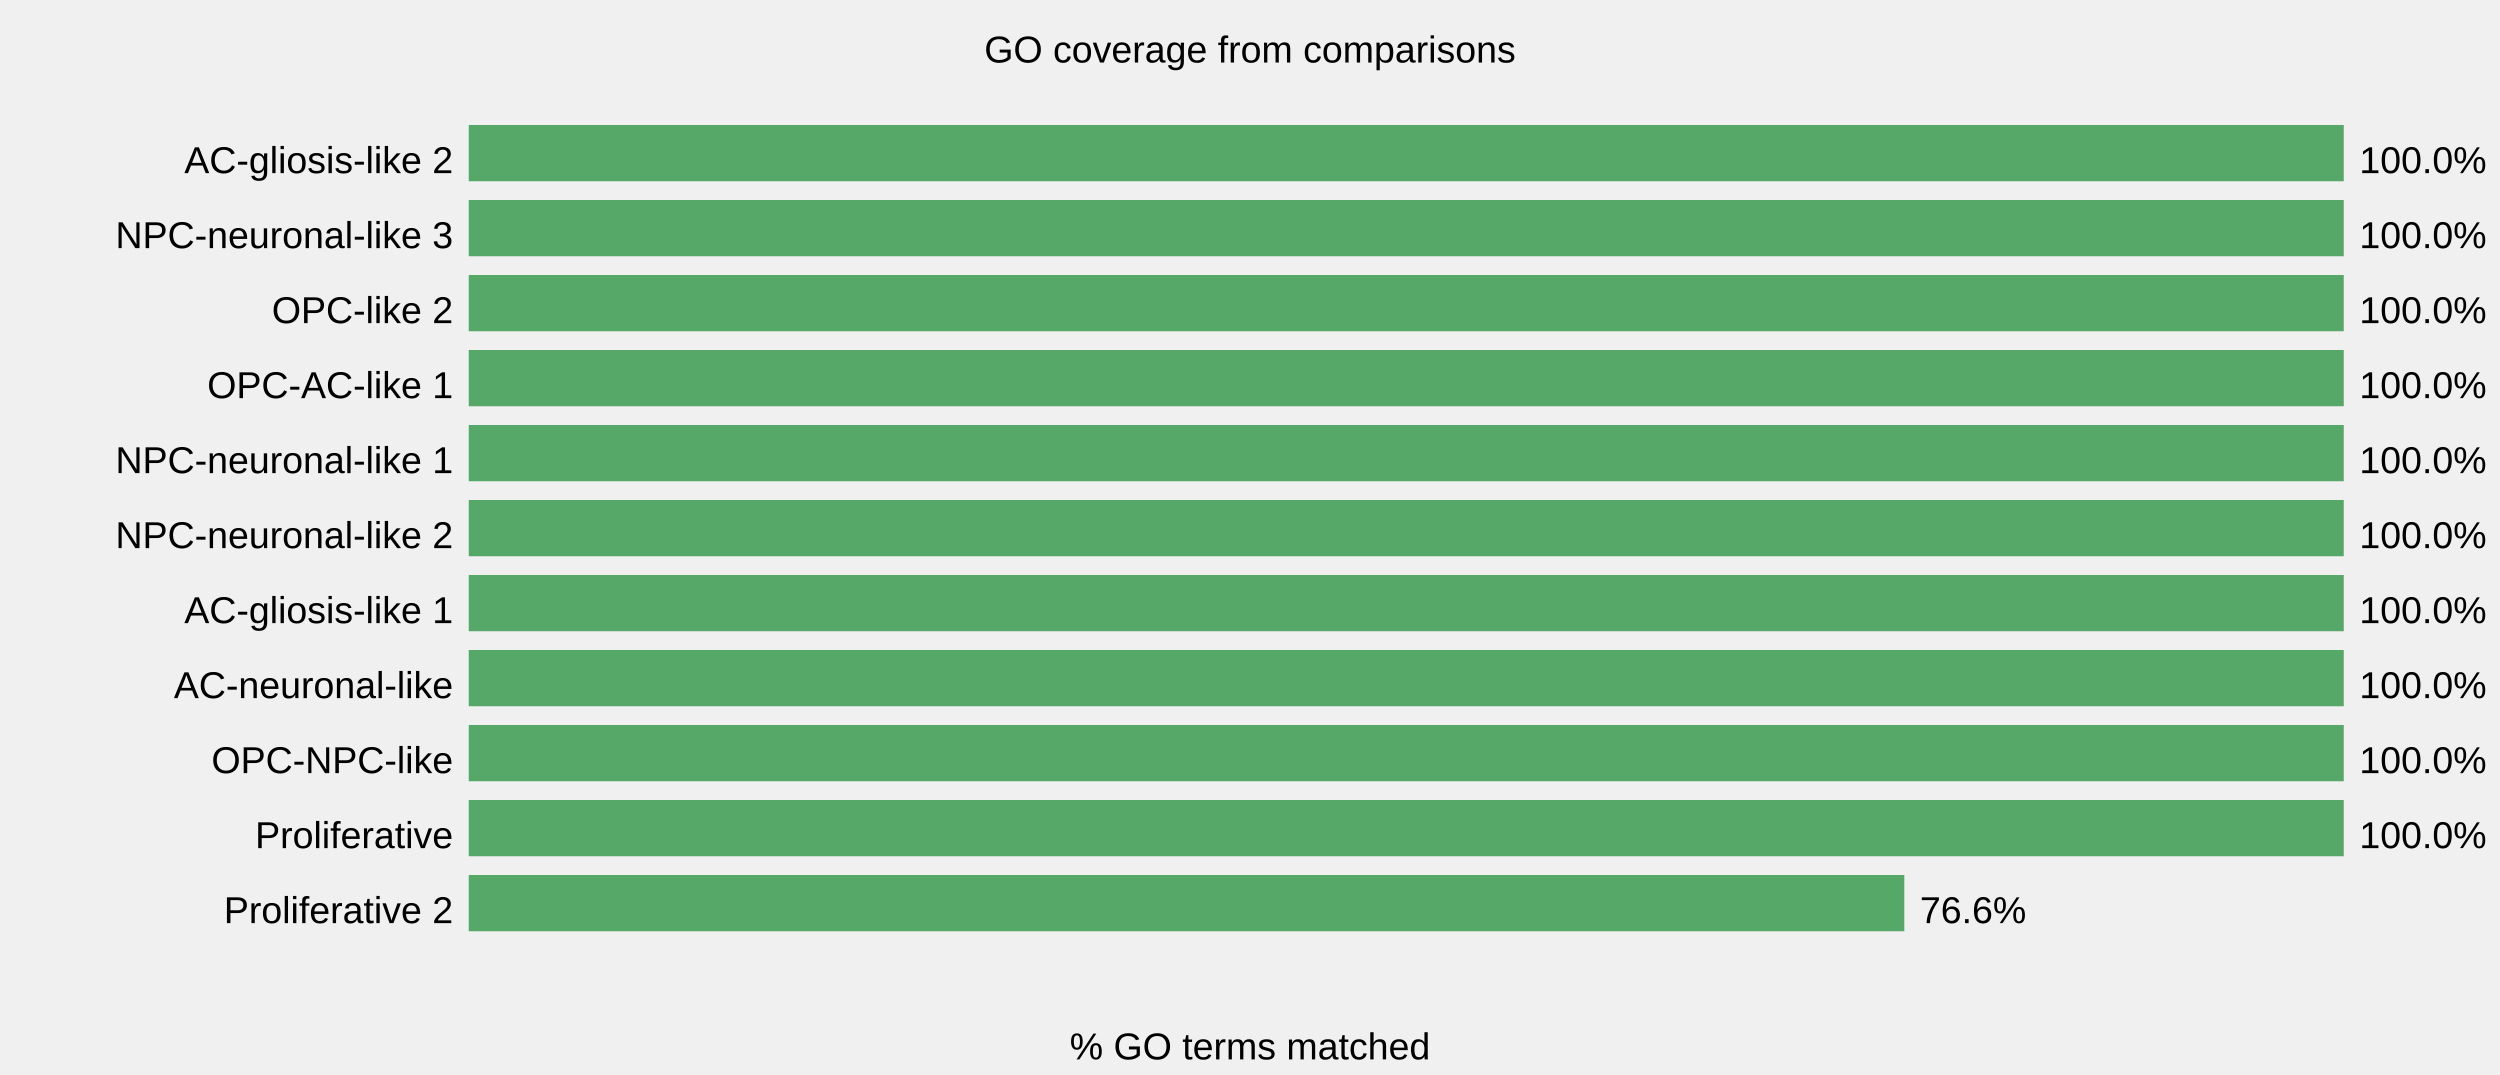
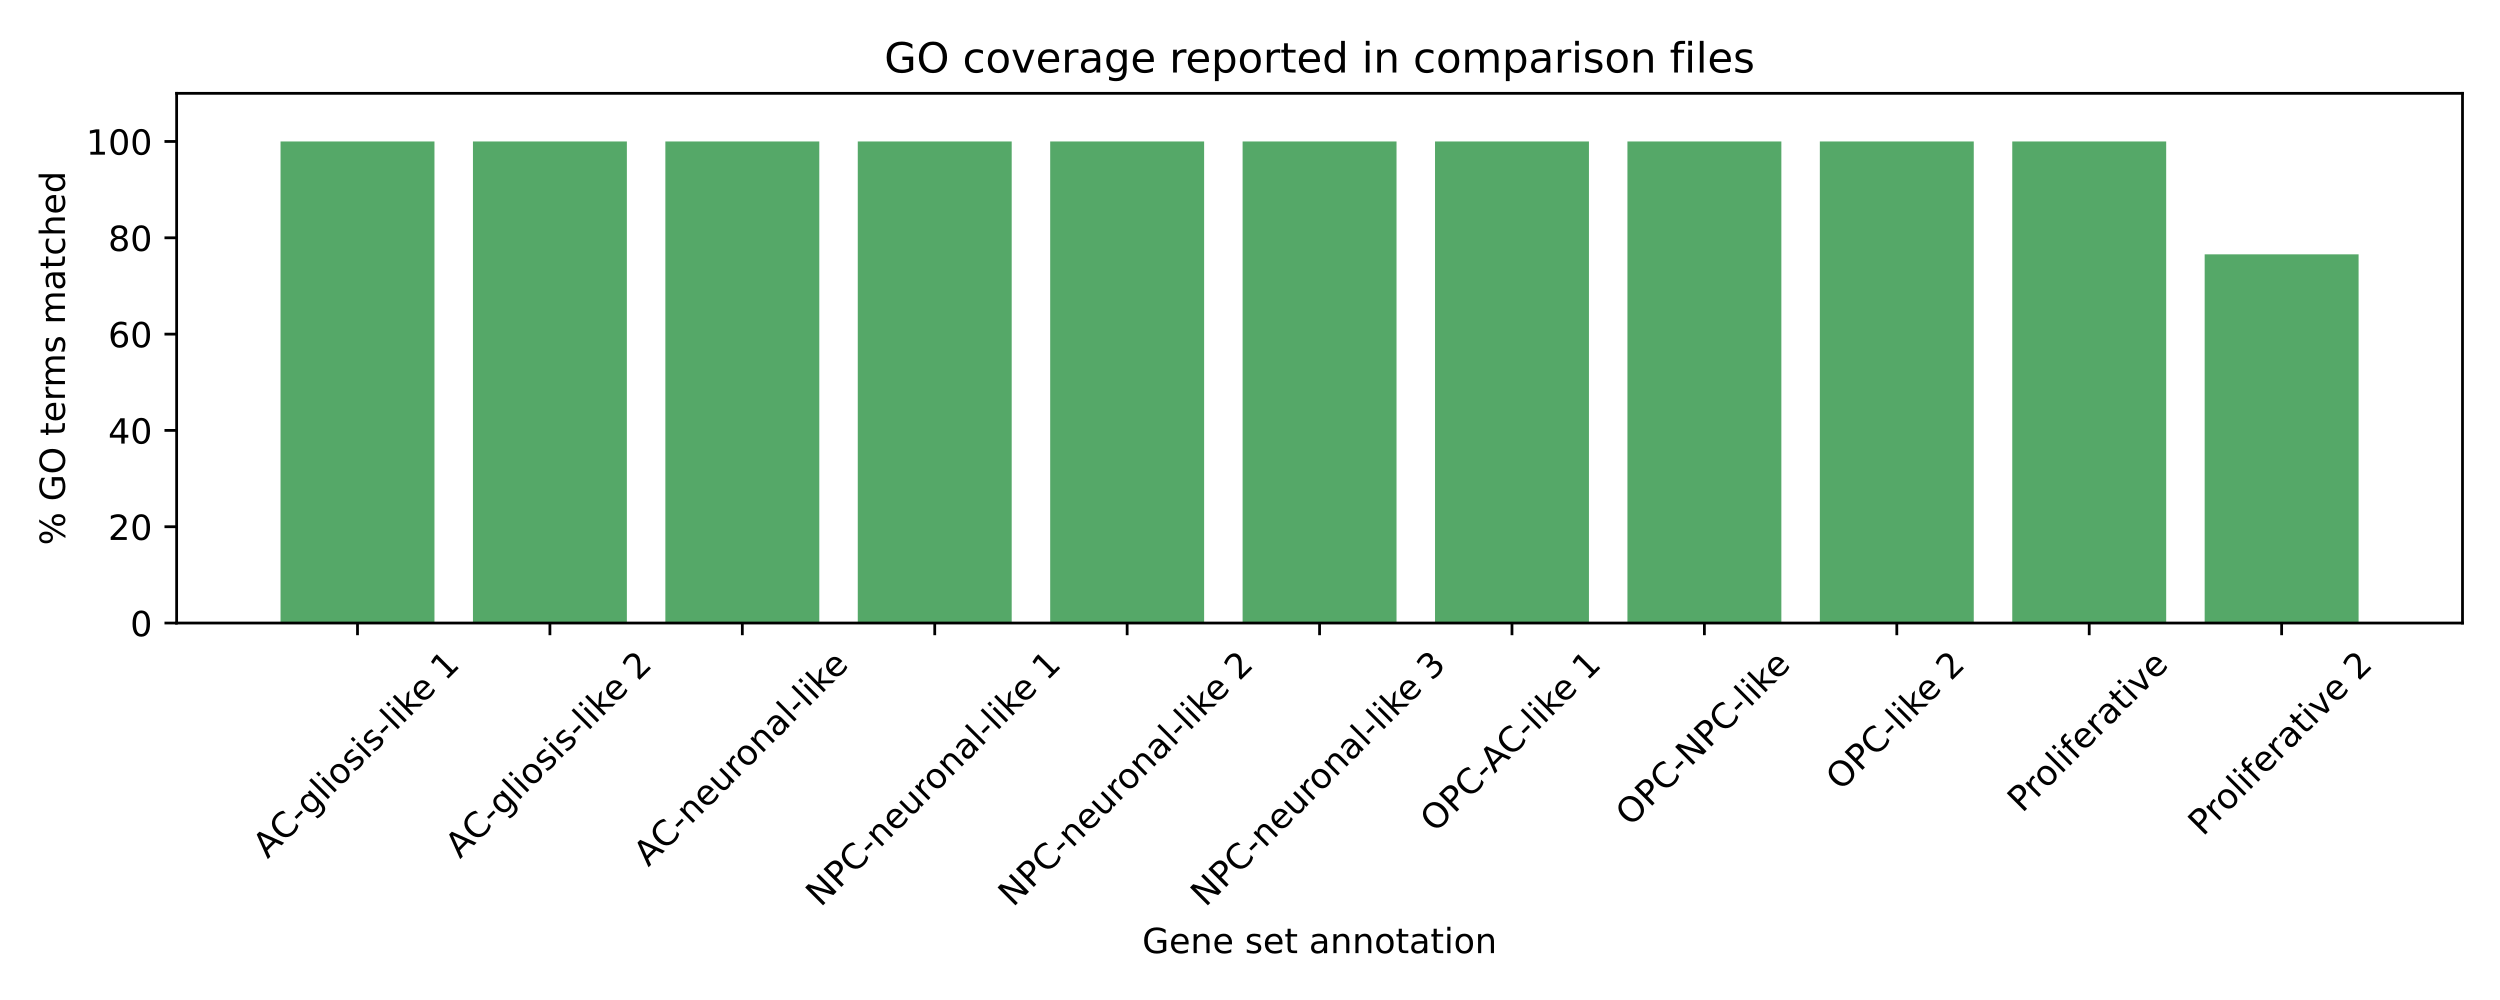
- <svg xmlns="http://www.w3.org/2000/svg" width="800" height="344">
-   <style>text { font-family: Arial, sans-serif; font-size: 12px; }</style>
-   <text x="400.0" y="20" text-anchor="middle" font-size="16">GO coverage from comparisons</text>
-   <rect x="150" y="40" width="600.0" height="18" fill="#55A868" />
-   <text x="145" y="52.0" text-anchor="end" dominant-baseline="middle">AC-gliosis-like 2</text>
-   <text x="755.0" y="52.0" dominant-baseline="middle">100.0%</text>
-   <rect x="150" y="64" width="600.0" height="18" fill="#55A868" />
-   <text x="145" y="76.0" text-anchor="end" dominant-baseline="middle">NPC-neuronal-like 3</text>
-   <text x="755.0" y="76.0" dominant-baseline="middle">100.0%</text>
-   <rect x="150" y="88" width="600.0" height="18" fill="#55A868" />
-   <text x="145" y="100.0" text-anchor="end" dominant-baseline="middle">OPC-like 2</text>
-   <text x="755.0" y="100.0" dominant-baseline="middle">100.0%</text>
-   <rect x="150" y="112" width="600.0" height="18" fill="#55A868" />
-   <text x="145" y="124.0" text-anchor="end" dominant-baseline="middle">OPC-AC-like 1</text>
-   <text x="755.0" y="124.0" dominant-baseline="middle">100.0%</text>
-   <rect x="150" y="136" width="600.0" height="18" fill="#55A868" />
-   <text x="145" y="148.0" text-anchor="end" dominant-baseline="middle">NPC-neuronal-like 1</text>
-   <text x="755.0" y="148.0" dominant-baseline="middle">100.0%</text>
-   <rect x="150" y="160" width="600.0" height="18" fill="#55A868" />
-   <text x="145" y="172.0" text-anchor="end" dominant-baseline="middle">NPC-neuronal-like 2</text>
-   <text x="755.0" y="172.0" dominant-baseline="middle">100.0%</text>
-   <rect x="150" y="184" width="600.0" height="18" fill="#55A868" />
-   <text x="145" y="196.0" text-anchor="end" dominant-baseline="middle">AC-gliosis-like 1</text>
-   <text x="755.0" y="196.0" dominant-baseline="middle">100.0%</text>
-   <rect x="150" y="208" width="600.0" height="18" fill="#55A868" />
-   <text x="145" y="220.0" text-anchor="end" dominant-baseline="middle">AC-neuronal-like</text>
-   <text x="755.0" y="220.0" dominant-baseline="middle">100.0%</text>
-   <rect x="150" y="232" width="600.0" height="18" fill="#55A868" />
-   <text x="145" y="244.0" text-anchor="end" dominant-baseline="middle">OPC-NPC-like</text>
-   <text x="755.0" y="244.0" dominant-baseline="middle">100.0%</text>
-   <rect x="150" y="256" width="600.0" height="18" fill="#55A868" />
-   <text x="145" y="268.0" text-anchor="end" dominant-baseline="middle">Proliferative</text>
-   <text x="755.0" y="268.0" dominant-baseline="middle">100.0%</text>
-   <rect x="150" y="280" width="459.375" height="18" fill="#55A868" />
-   <text x="145" y="292.0" text-anchor="end" dominant-baseline="middle">Proliferative 2</text>
-   <text x="614.375" y="292.0" dominant-baseline="middle">76.6%</text>
-   <text x="400.0" y="339" text-anchor="middle">% GO terms matched</text>
+ <svg xmlns="http://www.w3.org/2000/svg" xmlns:xlink="http://www.w3.org/1999/xlink" width="720pt" height="288pt" viewBox="0 0 720 288" version="1.1">
+   <defs>
+     <style type="text/css">*{stroke-linejoin: round; stroke-linecap: butt}</style>
+   </defs>
+   <g id="figure_1">
+     <g id="patch_1">
+       <path d="M 0 288  L 720 288  L 720 0  L 0 0  z " style="fill: #ffffff" />
+     </g>
+     <g id="axes_1">
+       <g id="patch_2">
+         <path d="M 50.87 179.434  L 709.2 179.434  L 709.2 26.88  L 50.87 26.88  z " style="fill: #ffffff" />
+       </g>
+       <g id="patch_3">
+         <path d="M 80.794 179.434  L 125.126 179.434  L 125.126 40.749  L 80.794 40.749  z " clip-path="url(#pc7cb41c70a)" style="fill: #55a868" />
+       </g>
+       <g id="patch_4">
+         <path d="M 136.209 179.434  L 180.541 179.434  L 180.541 40.749  L 136.209 40.749  z " clip-path="url(#pc7cb41c70a)" style="fill: #55a868" />
+       </g>
+       <g id="patch_5">
+         <path d="M 191.624 179.434  L 235.956 179.434  L 235.956 40.749  L 191.624 40.749  z " clip-path="url(#pc7cb41c70a)" style="fill: #55a868" />
+       </g>
+       <g id="patch_6">
+         <path d="M 247.039 179.434  L 291.371 179.434  L 291.371 40.749  L 247.039 40.749  z " clip-path="url(#pc7cb41c70a)" style="fill: #55a868" />
+       </g>
+       <g id="patch_7">
+         <path d="M 302.454 179.434  L 346.786 179.434  L 346.786 40.749  L 302.454 40.749  z " clip-path="url(#pc7cb41c70a)" style="fill: #55a868" />
+       </g>
+       <g id="patch_8">
+         <path d="M 357.869 179.434  L 402.201 179.434  L 402.201 40.749  L 357.869 40.749  z " clip-path="url(#pc7cb41c70a)" style="fill: #55a868" />
+       </g>
+       <g id="patch_9">
+         <path d="M 413.284 179.434  L 457.616 179.434  L 457.616 40.749  L 413.284 40.749  z " clip-path="url(#pc7cb41c70a)" style="fill: #55a868" />
+       </g>
+       <g id="patch_10">
+         <path d="M 468.699 179.434  L 513.031 179.434  L 513.031 40.749  L 468.699 40.749  z " clip-path="url(#pc7cb41c70a)" style="fill: #55a868" />
+       </g>
+       <g id="patch_11">
+         <path d="M 524.114 179.434  L 568.446 179.434  L 568.446 40.749  L 524.114 40.749  z " clip-path="url(#pc7cb41c70a)" style="fill: #55a868" />
+       </g>
+       <g id="patch_12">
+         <path d="M 579.529 179.434  L 623.861 179.434  L 623.861 40.749  L 579.529 40.749  z " clip-path="url(#pc7cb41c70a)" style="fill: #55a868" />
+       </g>
+       <g id="patch_13">
+         <path d="M 634.944 179.434  L 679.276 179.434  L 679.276 73.253  L 634.944 73.253  z " clip-path="url(#pc7cb41c70a)" style="fill: #55a868" />
+       </g>
+       <g id="matplotlib.axis_1">
+         <g id="xtick_1">
+           <g id="line2d_1">
+             <defs>
+               <path id="m1895573a36" d="M 0 0  L 0 3.5  " style="stroke: #000000; stroke-width: 0.8" />
+             </defs>
+             <g>
+               <use xlink:href="#m1895573a36" x="102.96" y="179.434" style="stroke: #000000; stroke-width: 0.8" />
+             </g>
+           </g>
+           <g id="text_1">
+             <g transform="translate(77.06451 247.5007) rotate(-45) scale(0.1 -0.1)">
+               <defs>
+                 <path id="DejaVuSans-41" d="M 2188 4044  L 1331 1722  L 3047 1722  L 2188 4044  z M 1831 4666  L 2547 4666  L 4325 0  L 3669 0  L 3244 1197  L 1141 1197  L 716 0  L 50 0  L 1831 4666  z " transform="scale(0.015625)" />
+                 <path id="DejaVuSans-43" d="M 4122 4306  L 4122 3641  Q 3803 3938 3442 4084  Q 3081 4231 2675 4231  Q 1875 4231 1450 3742  Q 1025 3253 1025 2328  Q 1025 1406 1450 917  Q 1875 428 2675 428  Q 3081 428 3442 575  Q 3803 722 4122 1019  L 4122 359  Q 3791 134 3420 21  Q 3050 -91 2638 -91  Q 1578 -91 968 557  Q 359 1206 359 2328  Q 359 3453 968 4101  Q 1578 4750 2638 4750  Q 3056 4750 3426 4639  Q 3797 4528 4122 4306  z " transform="scale(0.015625)" />
+                 <path id="DejaVuSans-2d" d="M 313 2009  L 1997 2009  L 1997 1497  L 313 1497  L 313 2009  z " transform="scale(0.015625)" />
+                 <path id="DejaVuSans-67" d="M 2906 1791  Q 2906 2416 2648 2759  Q 2391 3103 1925 3103  Q 1463 3103 1205 2759  Q 947 2416 947 1791  Q 947 1169 1205 825  Q 1463 481 1925 481  Q 2391 481 2648 825  Q 2906 1169 2906 1791  z M 3481 434  Q 3481 -459 3084 -895  Q 2688 -1331 1869 -1331  Q 1566 -1331 1297 -1286  Q 1028 -1241 775 -1147  L 775 -588  Q 1028 -725 1275 -790  Q 1522 -856 1778 -856  Q 2344 -856 2625 -561  Q 2906 -266 2906 331  L 2906 616  Q 2728 306 2450 153  Q 2172 0 1784 0  Q 1141 0 747 490  Q 353 981 353 1791  Q 353 2603 747 3093  Q 1141 3584 1784 3584  Q 2172 3584 2450 3431  Q 2728 3278 2906 2969  L 2906 3500  L 3481 3500  L 3481 434  z " transform="scale(0.015625)" />
+                 <path id="DejaVuSans-6c" d="M 603 4863  L 1178 4863  L 1178 0  L 603 0  L 603 4863  z " transform="scale(0.015625)" />
+                 <path id="DejaVuSans-69" d="M 603 3500  L 1178 3500  L 1178 0  L 603 0  L 603 3500  z M 603 4863  L 1178 4863  L 1178 4134  L 603 4134  L 603 4863  z " transform="scale(0.015625)" />
+                 <path id="DejaVuSans-6f" d="M 1959 3097  Q 1497 3097 1228 2736  Q 959 2375 959 1747  Q 959 1119 1226 758  Q 1494 397 1959 397  Q 2419 397 2687 759  Q 2956 1122 2956 1747  Q 2956 2369 2687 2733  Q 2419 3097 1959 3097  z M 1959 3584  Q 2709 3584 3137 3096  Q 3566 2609 3566 1747  Q 3566 888 3137 398  Q 2709 -91 1959 -91  Q 1206 -91 779 398  Q 353 888 353 1747  Q 353 2609 779 3096  Q 1206 3584 1959 3584  z " transform="scale(0.015625)" />
+                 <path id="DejaVuSans-73" d="M 2834 3397  L 2834 2853  Q 2591 2978 2328 3040  Q 2066 3103 1784 3103  Q 1356 3103 1142 2972  Q 928 2841 928 2578  Q 928 2378 1081 2264  Q 1234 2150 1697 2047  L 1894 2003  Q 2506 1872 2764 1633  Q 3022 1394 3022 966  Q 3022 478 2636 193  Q 2250 -91 1575 -91  Q 1294 -91 989 -36  Q 684 19 347 128  L 347 722  Q 666 556 975 473  Q 1284 391 1588 391  Q 1994 391 2212 530  Q 2431 669 2431 922  Q 2431 1156 2273 1281  Q 2116 1406 1581 1522  L 1381 1569  Q 847 1681 609 1914  Q 372 2147 372 2553  Q 372 3047 722 3315  Q 1072 3584 1716 3584  Q 2034 3584 2315 3537  Q 2597 3491 2834 3397  z " transform="scale(0.015625)" />
+                 <path id="DejaVuSans-6b" d="M 581 4863  L 1159 4863  L 1159 1991  L 2875 3500  L 3609 3500  L 1753 1863  L 3688 0  L 2938 0  L 1159 1709  L 1159 0  L 581 0  L 581 4863  z " transform="scale(0.015625)" />
+                 <path id="DejaVuSans-65" d="M 3597 1894  L 3597 1613  L 953 1613  Q 991 1019 1311 708  Q 1631 397 2203 397  Q 2534 397 2845 478  Q 3156 559 3463 722  L 3463 178  Q 3153 47 2828 -22  Q 2503 -91 2169 -91  Q 1331 -91 842 396  Q 353 884 353 1716  Q 353 2575 817 3079  Q 1281 3584 2069 3584  Q 2775 3584 3186 3129  Q 3597 2675 3597 1894  z M 3022 2063  Q 3016 2534 2758 2815  Q 2500 3097 2075 3097  Q 1594 3097 1305 2825  Q 1016 2553 972 2059  L 3022 2063  z " transform="scale(0.015625)" />
+                 <path id="DejaVuSans-20" transform="scale(0.015625)" />
+                 <path id="DejaVuSans-31" d="M 794 531  L 1825 531  L 1825 4091  L 703 3866  L 703 4441  L 1819 4666  L 2450 4666  L 2450 531  L 3481 531  L 3481 0  L 794 0  L 794 531  z " transform="scale(0.015625)" />
+               </defs>
+               <use xlink:href="#DejaVuSans-41" />
+               <use xlink:href="#DejaVuSans-43" transform="translate(66.6582 0)" />
+               <use xlink:href="#DejaVuSans-2d" transform="translate(136.4824 0)" />
+               <use xlink:href="#DejaVuSans-67" transform="translate(172.5664 0)" />
+               <use xlink:href="#DejaVuSans-6c" transform="translate(236.043 0)" />
+               <use xlink:href="#DejaVuSans-69" transform="translate(263.8262 0)" />
+               <use xlink:href="#DejaVuSans-6f" transform="translate(291.6094 0)" />
+               <use xlink:href="#DejaVuSans-73" transform="translate(352.791 0)" />
+               <use xlink:href="#DejaVuSans-69" transform="translate(404.8906 0)" />
+               <use xlink:href="#DejaVuSans-73" transform="translate(432.6738 0)" />
+               <use xlink:href="#DejaVuSans-2d" transform="translate(484.7734 0)" />
+               <use xlink:href="#DejaVuSans-6c" transform="translate(520.8574 0)" />
+               <use xlink:href="#DejaVuSans-69" transform="translate(548.6406 0)" />
+               <use xlink:href="#DejaVuSans-6b" transform="translate(576.4238 0)" />
+               <use xlink:href="#DejaVuSans-65" transform="translate(630.709 0)" />
+               <use xlink:href="#DejaVuSans-20" transform="translate(692.2324 0)" />
+               <use xlink:href="#DejaVuSans-31" transform="translate(724.0195 0)" />
+             </g>
+           </g>
+         </g>
+         <g id="xtick_2">
+           <g id="line2d_2">
+             <g>
+               <use xlink:href="#m1895573a36" x="158.375" y="179.434" style="stroke: #000000; stroke-width: 0.8" />
+             </g>
+           </g>
+           <g id="text_2">
+             <g transform="translate(132.4795 247.5007) rotate(-45) scale(0.1 -0.1)">
+               <defs>
+                 <path id="DejaVuSans-32" d="M 1228 531  L 3431 531  L 3431 0  L 469 0  L 469 531  Q 828 903 1448 1529  Q 2069 2156 2228 2338  Q 2531 2678 2651 2914  Q 2772 3150 2772 3378  Q 2772 3750 2511 3984  Q 2250 4219 1831 4219  Q 1534 4219 1204 4116  Q 875 4013 500 3803  L 500 4441  Q 881 4594 1212 4672  Q 1544 4750 1819 4750  Q 2544 4750 2975 4387  Q 3406 4025 3406 3419  Q 3406 3131 3298 2873  Q 3191 2616 2906 2266  Q 2828 2175 2409 1742  Q 1991 1309 1228 531  z " transform="scale(0.015625)" />
+               </defs>
+               <use xlink:href="#DejaVuSans-41" />
+               <use xlink:href="#DejaVuSans-43" transform="translate(66.6582 0)" />
+               <use xlink:href="#DejaVuSans-2d" transform="translate(136.4824 0)" />
+               <use xlink:href="#DejaVuSans-67" transform="translate(172.5664 0)" />
+               <use xlink:href="#DejaVuSans-6c" transform="translate(236.043 0)" />
+               <use xlink:href="#DejaVuSans-69" transform="translate(263.8262 0)" />
+               <use xlink:href="#DejaVuSans-6f" transform="translate(291.6094 0)" />
+               <use xlink:href="#DejaVuSans-73" transform="translate(352.791 0)" />
+               <use xlink:href="#DejaVuSans-69" transform="translate(404.8906 0)" />
+               <use xlink:href="#DejaVuSans-73" transform="translate(432.6738 0)" />
+               <use xlink:href="#DejaVuSans-2d" transform="translate(484.7734 0)" />
+               <use xlink:href="#DejaVuSans-6c" transform="translate(520.8574 0)" />
+               <use xlink:href="#DejaVuSans-69" transform="translate(548.6406 0)" />
+               <use xlink:href="#DejaVuSans-6b" transform="translate(576.4238 0)" />
+               <use xlink:href="#DejaVuSans-65" transform="translate(630.709 0)" />
+               <use xlink:href="#DejaVuSans-20" transform="translate(692.2324 0)" />
+               <use xlink:href="#DejaVuSans-32" transform="translate(724.0195 0)" />
+             </g>
+           </g>
+         </g>
+         <g id="xtick_3">
+           <g id="line2d_3">
+             <g>
+               <use xlink:href="#m1895573a36" x="213.79" y="179.434" style="stroke: #000000; stroke-width: 0.8" />
+             </g>
+           </g>
+           <g id="text_3">
+             <g transform="translate(186.7222 249.8452) rotate(-45) scale(0.1 -0.1)">
+               <defs>
+                 <path id="DejaVuSans-6e" d="M 3513 2113  L 3513 0  L 2938 0  L 2938 2094  Q 2938 2591 2744 2837  Q 2550 3084 2163 3084  Q 1697 3084 1428 2787  Q 1159 2491 1159 1978  L 1159 0  L 581 0  L 581 3500  L 1159 3500  L 1159 2956  Q 1366 3272 1645 3428  Q 1925 3584 2291 3584  Q 2894 3584 3203 3211  Q 3513 2838 3513 2113  z " transform="scale(0.015625)" />
+                 <path id="DejaVuSans-75" d="M 544 1381  L 544 3500  L 1119 3500  L 1119 1403  Q 1119 906 1312 657  Q 1506 409 1894 409  Q 2359 409 2629 706  Q 2900 1003 2900 1516  L 2900 3500  L 3475 3500  L 3475 0  L 2900 0  L 2900 538  Q 2691 219 2414 64  Q 2138 -91 1772 -91  Q 1169 -91 856 284  Q 544 659 544 1381  z M 1991 3584  L 1991 3584  z " transform="scale(0.015625)" />
+                 <path id="DejaVuSans-72" d="M 2631 2963  Q 2534 3019 2420 3045  Q 2306 3072 2169 3072  Q 1681 3072 1420 2755  Q 1159 2438 1159 1844  L 1159 0  L 581 0  L 581 3500  L 1159 3500  L 1159 2956  Q 1341 3275 1631 3429  Q 1922 3584 2338 3584  Q 2397 3584 2469 3576  Q 2541 3569 2628 3553  L 2631 2963  z " transform="scale(0.015625)" />
+                 <path id="DejaVuSans-61" d="M 2194 1759  Q 1497 1759 1228 1600  Q 959 1441 959 1056  Q 959 750 1161 570  Q 1363 391 1709 391  Q 2188 391 2477 730  Q 2766 1069 2766 1631  L 2766 1759  L 2194 1759  z M 3341 1997  L 3341 0  L 2766 0  L 2766 531  Q 2569 213 2275 61  Q 1981 -91 1556 -91  Q 1019 -91 701 211  Q 384 513 384 1019  Q 384 1609 779 1909  Q 1175 2209 1959 2209  L 2766 2209  L 2766 2266  Q 2766 2663 2505 2880  Q 2244 3097 1772 3097  Q 1472 3097 1187 3025  Q 903 2953 641 2809  L 641 3341  Q 956 3463 1253 3523  Q 1550 3584 1831 3584  Q 2591 3584 2966 3190  Q 3341 2797 3341 1997  z " transform="scale(0.015625)" />
+               </defs>
+               <use xlink:href="#DejaVuSans-41" />
+               <use xlink:href="#DejaVuSans-43" transform="translate(66.6582 0)" />
+               <use xlink:href="#DejaVuSans-2d" transform="translate(136.4824 0)" />
+               <use xlink:href="#DejaVuSans-6e" transform="translate(172.5664 0)" />
+               <use xlink:href="#DejaVuSans-65" transform="translate(235.9453 0)" />
+               <use xlink:href="#DejaVuSans-75" transform="translate(297.4688 0)" />
+               <use xlink:href="#DejaVuSans-72" transform="translate(360.8477 0)" />
+               <use xlink:href="#DejaVuSans-6f" transform="translate(399.7109 0)" />
+               <use xlink:href="#DejaVuSans-6e" transform="translate(460.8926 0)" />
+               <use xlink:href="#DejaVuSans-61" transform="translate(524.2715 0)" />
+               <use xlink:href="#DejaVuSans-6c" transform="translate(585.5508 0)" />
+               <use xlink:href="#DejaVuSans-2d" transform="translate(613.334 0)" />
+               <use xlink:href="#DejaVuSans-6c" transform="translate(649.418 0)" />
+               <use xlink:href="#DejaVuSans-69" transform="translate(677.2012 0)" />
+               <use xlink:href="#DejaVuSans-6b" transform="translate(704.9844 0)" />
+               <use xlink:href="#DejaVuSans-65" transform="translate(759.2695 0)" />
+             </g>
+           </g>
+         </g>
+         <g id="xtick_4">
+           <g id="line2d_4">
+             <g>
+               <use xlink:href="#m1895573a36" x="269.205" y="179.434" style="stroke: #000000; stroke-width: 0.8" />
+             </g>
+           </g>
+           <g id="text_4">
+             <g transform="translate(236.3439 261.4318) rotate(-45) scale(0.1 -0.1)">
+               <defs>
+                 <path id="DejaVuSans-4e" d="M 628 4666  L 1478 4666  L 3547 763  L 3547 4666  L 4159 4666  L 4159 0  L 3309 0  L 1241 3903  L 1241 0  L 628 0  L 628 4666  z " transform="scale(0.015625)" />
+                 <path id="DejaVuSans-50" d="M 1259 4147  L 1259 2394  L 2053 2394  Q 2494 2394 2734 2622  Q 2975 2850 2975 3272  Q 2975 3691 2734 3919  Q 2494 4147 2053 4147  L 1259 4147  z M 628 4666  L 2053 4666  Q 2838 4666 3239 4311  Q 3641 3956 3641 3272  Q 3641 2581 3239 2228  Q 2838 1875 2053 1875  L 1259 1875  L 1259 0  L 628 0  L 628 4666  z " transform="scale(0.015625)" />
+               </defs>
+               <use xlink:href="#DejaVuSans-4e" />
+               <use xlink:href="#DejaVuSans-50" transform="translate(74.80469 0)" />
+               <use xlink:href="#DejaVuSans-43" transform="translate(135.1074 0)" />
+               <use xlink:href="#DejaVuSans-2d" transform="translate(204.9316 0)" />
+               <use xlink:href="#DejaVuSans-6e" transform="translate(241.0156 0)" />
+               <use xlink:href="#DejaVuSans-65" transform="translate(304.3945 0)" />
+               <use xlink:href="#DejaVuSans-75" transform="translate(365.918 0)" />
+               <use xlink:href="#DejaVuSans-72" transform="translate(429.2969 0)" />
+               <use xlink:href="#DejaVuSans-6f" transform="translate(468.1602 0)" />
+               <use xlink:href="#DejaVuSans-6e" transform="translate(529.3418 0)" />
+               <use xlink:href="#DejaVuSans-61" transform="translate(592.7207 0)" />
+               <use xlink:href="#DejaVuSans-6c" transform="translate(654 0)" />
+               <use xlink:href="#DejaVuSans-2d" transform="translate(681.7832 0)" />
+               <use xlink:href="#DejaVuSans-6c" transform="translate(717.8672 0)" />
+               <use xlink:href="#DejaVuSans-69" transform="translate(745.6504 0)" />
+               <use xlink:href="#DejaVuSans-6b" transform="translate(773.4336 0)" />
+               <use xlink:href="#DejaVuSans-65" transform="translate(827.7188 0)" />
+               <use xlink:href="#DejaVuSans-20" transform="translate(889.2422 0)" />
+               <use xlink:href="#DejaVuSans-31" transform="translate(921.0293 0)" />
+             </g>
+           </g>
+         </g>
+         <g id="xtick_5">
+           <g id="line2d_5">
+             <g>
+               <use xlink:href="#m1895573a36" x="324.62" y="179.434" style="stroke: #000000; stroke-width: 0.8" />
+             </g>
+           </g>
+           <g id="text_5">
+             <g transform="translate(291.7589 261.4318) rotate(-45) scale(0.1 -0.1)">
+               <use xlink:href="#DejaVuSans-4e" />
+               <use xlink:href="#DejaVuSans-50" transform="translate(74.80469 0)" />
+               <use xlink:href="#DejaVuSans-43" transform="translate(135.1074 0)" />
+               <use xlink:href="#DejaVuSans-2d" transform="translate(204.9316 0)" />
+               <use xlink:href="#DejaVuSans-6e" transform="translate(241.0156 0)" />
+               <use xlink:href="#DejaVuSans-65" transform="translate(304.3945 0)" />
+               <use xlink:href="#DejaVuSans-75" transform="translate(365.918 0)" />
+               <use xlink:href="#DejaVuSans-72" transform="translate(429.2969 0)" />
+               <use xlink:href="#DejaVuSans-6f" transform="translate(468.1602 0)" />
+               <use xlink:href="#DejaVuSans-6e" transform="translate(529.3418 0)" />
+               <use xlink:href="#DejaVuSans-61" transform="translate(592.7207 0)" />
+               <use xlink:href="#DejaVuSans-6c" transform="translate(654 0)" />
+               <use xlink:href="#DejaVuSans-2d" transform="translate(681.7832 0)" />
+               <use xlink:href="#DejaVuSans-6c" transform="translate(717.8672 0)" />
+               <use xlink:href="#DejaVuSans-69" transform="translate(745.6504 0)" />
+               <use xlink:href="#DejaVuSans-6b" transform="translate(773.4336 0)" />
+               <use xlink:href="#DejaVuSans-65" transform="translate(827.7188 0)" />
+               <use xlink:href="#DejaVuSans-20" transform="translate(889.2422 0)" />
+               <use xlink:href="#DejaVuSans-32" transform="translate(921.0293 0)" />
+             </g>
+           </g>
+         </g>
+         <g id="xtick_6">
+           <g id="line2d_6">
+             <g>
+               <use xlink:href="#m1895573a36" x="380.035" y="179.434" style="stroke: #000000; stroke-width: 0.8" />
+             </g>
+           </g>
+           <g id="text_6">
+             <g transform="translate(347.1739 261.4318) rotate(-45) scale(0.1 -0.1)">
+               <defs>
+                 <path id="DejaVuSans-33" d="M 2597 2516  Q 3050 2419 3304 2112  Q 3559 1806 3559 1356  Q 3559 666 3084 287  Q 2609 -91 1734 -91  Q 1441 -91 1130 -33  Q 819 25 488 141  L 488 750  Q 750 597 1062 519  Q 1375 441 1716 441  Q 2309 441 2620 675  Q 2931 909 2931 1356  Q 2931 1769 2642 2001  Q 2353 2234 1838 2234  L 1294 2234  L 1294 2753  L 1863 2753  Q 2328 2753 2575 2939  Q 2822 3125 2822 3475  Q 2822 3834 2567 4026  Q 2313 4219 1838 4219  Q 1578 4219 1281 4162  Q 984 4106 628 3988  L 628 4550  Q 988 4650 1302 4700  Q 1616 4750 1894 4750  Q 2613 4750 3031 4423  Q 3450 4097 3450 3541  Q 3450 3153 3228 2886  Q 3006 2619 2597 2516  z " transform="scale(0.015625)" />
+               </defs>
+               <use xlink:href="#DejaVuSans-4e" />
+               <use xlink:href="#DejaVuSans-50" transform="translate(74.80469 0)" />
+               <use xlink:href="#DejaVuSans-43" transform="translate(135.1074 0)" />
+               <use xlink:href="#DejaVuSans-2d" transform="translate(204.9316 0)" />
+               <use xlink:href="#DejaVuSans-6e" transform="translate(241.0156 0)" />
+               <use xlink:href="#DejaVuSans-65" transform="translate(304.3945 0)" />
+               <use xlink:href="#DejaVuSans-75" transform="translate(365.918 0)" />
+               <use xlink:href="#DejaVuSans-72" transform="translate(429.2969 0)" />
+               <use xlink:href="#DejaVuSans-6f" transform="translate(468.1602 0)" />
+               <use xlink:href="#DejaVuSans-6e" transform="translate(529.3418 0)" />
+               <use xlink:href="#DejaVuSans-61" transform="translate(592.7207 0)" />
+               <use xlink:href="#DejaVuSans-6c" transform="translate(654 0)" />
+               <use xlink:href="#DejaVuSans-2d" transform="translate(681.7832 0)" />
+               <use xlink:href="#DejaVuSans-6c" transform="translate(717.8672 0)" />
+               <use xlink:href="#DejaVuSans-69" transform="translate(745.6504 0)" />
+               <use xlink:href="#DejaVuSans-6b" transform="translate(773.4336 0)" />
+               <use xlink:href="#DejaVuSans-65" transform="translate(827.7188 0)" />
+               <use xlink:href="#DejaVuSans-20" transform="translate(889.2422 0)" />
+               <use xlink:href="#DejaVuSans-33" transform="translate(921.0293 0)" />
+             </g>
+           </g>
+         </g>
+         <g id="xtick_7">
+           <g id="line2d_7">
+             <g>
+               <use xlink:href="#m1895573a36" x="435.45" y="179.434" style="stroke: #000000; stroke-width: 0.8" />
+             </g>
+           </g>
+           <g id="text_7">
+             <g transform="translate(413.2883 240.033) rotate(-45) scale(0.1 -0.1)">
+               <defs>
+                 <path id="DejaVuSans-4f" d="M 2522 4238  Q 1834 4238 1429 3725  Q 1025 3213 1025 2328  Q 1025 1447 1429 934  Q 1834 422 2522 422  Q 3209 422 3611 934  Q 4013 1447 4013 2328  Q 4013 3213 3611 3725  Q 3209 4238 2522 4238  z M 2522 4750  Q 3503 4750 4090 4092  Q 4678 3434 4678 2328  Q 4678 1225 4090 567  Q 3503 -91 2522 -91  Q 1538 -91 948 565  Q 359 1222 359 2328  Q 359 3434 948 4092  Q 1538 4750 2522 4750  z " transform="scale(0.015625)" />
+               </defs>
+               <use xlink:href="#DejaVuSans-4f" />
+               <use xlink:href="#DejaVuSans-50" transform="translate(78.71094 0)" />
+               <use xlink:href="#DejaVuSans-43" transform="translate(139.0137 0)" />
+               <use xlink:href="#DejaVuSans-2d" transform="translate(208.8379 0)" />
+               <use xlink:href="#DejaVuSans-41" transform="translate(242.6719 0)" />
+               <use xlink:href="#DejaVuSans-43" transform="translate(309.3301 0)" />
+               <use xlink:href="#DejaVuSans-2d" transform="translate(379.1543 0)" />
+               <use xlink:href="#DejaVuSans-6c" transform="translate(415.2383 0)" />
+               <use xlink:href="#DejaVuSans-69" transform="translate(443.0215 0)" />
+               <use xlink:href="#DejaVuSans-6b" transform="translate(470.8047 0)" />
+               <use xlink:href="#DejaVuSans-65" transform="translate(525.0898 0)" />
+               <use xlink:href="#DejaVuSans-20" transform="translate(586.6133 0)" />
+               <use xlink:href="#DejaVuSans-31" transform="translate(618.4004 0)" />
+             </g>
+           </g>
+         </g>
+         <g id="xtick_8">
+           <g id="line2d_8">
+             <g>
+               <use xlink:href="#m1895573a36" x="490.865" y="179.434" style="stroke: #000000; stroke-width: 0.8" />
+             </g>
+           </g>
+           <g id="text_8">
+             <g transform="translate(469.5766 238.2862) rotate(-45) scale(0.1 -0.1)">
+               <use xlink:href="#DejaVuSans-4f" />
+               <use xlink:href="#DejaVuSans-50" transform="translate(78.71094 0)" />
+               <use xlink:href="#DejaVuSans-43" transform="translate(139.0137 0)" />
+               <use xlink:href="#DejaVuSans-2d" transform="translate(208.8379 0)" />
+               <use xlink:href="#DejaVuSans-4e" transform="translate(244.9219 0)" />
+               <use xlink:href="#DejaVuSans-50" transform="translate(319.7266 0)" />
+               <use xlink:href="#DejaVuSans-43" transform="translate(380.0293 0)" />
+               <use xlink:href="#DejaVuSans-2d" transform="translate(449.8535 0)" />
+               <use xlink:href="#DejaVuSans-6c" transform="translate(485.9375 0)" />
+               <use xlink:href="#DejaVuSans-69" transform="translate(513.7207 0)" />
+               <use xlink:href="#DejaVuSans-6b" transform="translate(541.5039 0)" />
+               <use xlink:href="#DejaVuSans-65" transform="translate(595.7891 0)" />
+             </g>
+           </g>
+         </g>
+         <g id="xtick_9">
+           <g id="line2d_9">
+             <g>
+               <use xlink:href="#m1895573a36" x="546.28" y="179.434" style="stroke: #000000; stroke-width: 0.8" />
+             </g>
+           </g>
+           <g id="text_9">
+             <g transform="translate(530.1397 227.9901) rotate(-45) scale(0.1 -0.1)">
+               <use xlink:href="#DejaVuSans-4f" />
+               <use xlink:href="#DejaVuSans-50" transform="translate(78.71094 0)" />
+               <use xlink:href="#DejaVuSans-43" transform="translate(139.0137 0)" />
+               <use xlink:href="#DejaVuSans-2d" transform="translate(208.8379 0)" />
+               <use xlink:href="#DejaVuSans-6c" transform="translate(244.9219 0)" />
+               <use xlink:href="#DejaVuSans-69" transform="translate(272.7051 0)" />
+               <use xlink:href="#DejaVuSans-6b" transform="translate(300.4883 0)" />
+               <use xlink:href="#DejaVuSans-65" transform="translate(354.7734 0)" />
+               <use xlink:href="#DejaVuSans-20" transform="translate(416.2969 0)" />
+               <use xlink:href="#DejaVuSans-32" transform="translate(448.084 0)" />
+             </g>
+           </g>
+         </g>
+         <g id="xtick_10">
+           <g id="line2d_10">
+             <g>
+               <use xlink:href="#m1895573a36" x="601.695" y="179.434" style="stroke: #000000; stroke-width: 0.8" />
+             </g>
+           </g>
+           <g id="text_10">
+             <g transform="translate(582.3981 234.3032) rotate(-45) scale(0.1 -0.1)">
+               <defs>
+                 <path id="DejaVuSans-66" d="M 2375 4863  L 2375 4384  L 1825 4384  Q 1516 4384 1395 4259  Q 1275 4134 1275 3809  L 1275 3500  L 2222 3500  L 2222 3053  L 1275 3053  L 1275 0  L 697 0  L 697 3053  L 147 3053  L 147 3500  L 697 3500  L 697 3744  Q 697 4328 969 4595  Q 1241 4863 1831 4863  L 2375 4863  z " transform="scale(0.015625)" />
+                 <path id="DejaVuSans-74" d="M 1172 4494  L 1172 3500  L 2356 3500  L 2356 3053  L 1172 3053  L 1172 1153  Q 1172 725 1289 603  Q 1406 481 1766 481  L 2356 481  L 2356 0  L 1766 0  Q 1100 0 847 248  Q 594 497 594 1153  L 594 3053  L 172 3053  L 172 3500  L 594 3500  L 594 4494  L 1172 4494  z " transform="scale(0.015625)" />
+                 <path id="DejaVuSans-76" d="M 191 3500  L 800 3500  L 1894 563  L 2988 3500  L 3597 3500  L 2284 0  L 1503 0  L 191 3500  z " transform="scale(0.015625)" />
+               </defs>
+               <use xlink:href="#DejaVuSans-50" />
+               <use xlink:href="#DejaVuSans-72" transform="translate(58.55273 0)" />
+               <use xlink:href="#DejaVuSans-6f" transform="translate(97.41602 0)" />
+               <use xlink:href="#DejaVuSans-6c" transform="translate(158.5977 0)" />
+               <use xlink:href="#DejaVuSans-69" transform="translate(186.3809 0)" />
+               <use xlink:href="#DejaVuSans-66" transform="translate(214.1641 0)" />
+               <use xlink:href="#DejaVuSans-65" transform="translate(249.3691 0)" />
+               <use xlink:href="#DejaVuSans-72" transform="translate(310.8926 0)" />
+               <use xlink:href="#DejaVuSans-61" transform="translate(352.0059 0)" />
+               <use xlink:href="#DejaVuSans-74" transform="translate(413.2852 0)" />
+               <use xlink:href="#DejaVuSans-69" transform="translate(452.4941 0)" />
+               <use xlink:href="#DejaVuSans-76" transform="translate(480.2773 0)" />
+               <use xlink:href="#DejaVuSans-65" transform="translate(539.457 0)" />
+             </g>
+           </g>
+         </g>
+         <g id="xtick_11">
+           <g id="line2d_11">
+             <g>
+               <use xlink:href="#m1895573a36" x="657.11" y="179.434" style="stroke: #000000; stroke-width: 0.8" />
+             </g>
+           </g>
+           <g id="text_11">
+             <g transform="translate(634.44 241.0494) rotate(-45) scale(0.1 -0.1)">
+               <use xlink:href="#DejaVuSans-50" />
+               <use xlink:href="#DejaVuSans-72" transform="translate(58.55273 0)" />
+               <use xlink:href="#DejaVuSans-6f" transform="translate(97.41602 0)" />
+               <use xlink:href="#DejaVuSans-6c" transform="translate(158.5977 0)" />
+               <use xlink:href="#DejaVuSans-69" transform="translate(186.3809 0)" />
+               <use xlink:href="#DejaVuSans-66" transform="translate(214.1641 0)" />
+               <use xlink:href="#DejaVuSans-65" transform="translate(249.3691 0)" />
+               <use xlink:href="#DejaVuSans-72" transform="translate(310.8926 0)" />
+               <use xlink:href="#DejaVuSans-61" transform="translate(352.0059 0)" />
+               <use xlink:href="#DejaVuSans-74" transform="translate(413.2852 0)" />
+               <use xlink:href="#DejaVuSans-69" transform="translate(452.4941 0)" />
+               <use xlink:href="#DejaVuSans-76" transform="translate(480.2773 0)" />
+               <use xlink:href="#DejaVuSans-65" transform="translate(539.457 0)" />
+               <use xlink:href="#DejaVuSans-20" transform="translate(600.9805 0)" />
+               <use xlink:href="#DejaVuSans-32" transform="translate(632.7676 0)" />
+             </g>
+           </g>
+         </g>
+         <g id="text_12">
+           <g transform="translate(328.9569 274.5008) scale(0.1 -0.1)">
+             <defs>
+               <path id="DejaVuSans-47" d="M 3809 666  L 3809 1919  L 2778 1919  L 2778 2438  L 4434 2438  L 4434 434  Q 4069 175 3628 42  Q 3188 -91 2688 -91  Q 1594 -91 976 548  Q 359 1188 359 2328  Q 359 3472 976 4111  Q 1594 4750 2688 4750  Q 3144 4750 3555 4637  Q 3966 4525 4313 4306  L 4313 3634  Q 3963 3931 3569 4081  Q 3175 4231 2741 4231  Q 1884 4231 1454 3753  Q 1025 3275 1025 2328  Q 1025 1384 1454 906  Q 1884 428 2741 428  Q 3075 428 3337 486  Q 3600 544 3809 666  z " transform="scale(0.015625)" />
+             </defs>
+             <use xlink:href="#DejaVuSans-47" />
+             <use xlink:href="#DejaVuSans-65" transform="translate(77.49023 0)" />
+             <use xlink:href="#DejaVuSans-6e" transform="translate(139.0137 0)" />
+             <use xlink:href="#DejaVuSans-65" transform="translate(202.3926 0)" />
+             <use xlink:href="#DejaVuSans-20" transform="translate(263.916 0)" />
+             <use xlink:href="#DejaVuSans-73" transform="translate(295.7031 0)" />
+             <use xlink:href="#DejaVuSans-65" transform="translate(347.8027 0)" />
+             <use xlink:href="#DejaVuSans-74" transform="translate(409.3262 0)" />
+             <use xlink:href="#DejaVuSans-20" transform="translate(448.5352 0)" />
+             <use xlink:href="#DejaVuSans-61" transform="translate(480.3223 0)" />
+             <use xlink:href="#DejaVuSans-6e" transform="translate(541.6016 0)" />
+             <use xlink:href="#DejaVuSans-6e" transform="translate(604.9805 0)" />
+             <use xlink:href="#DejaVuSans-6f" transform="translate(668.3594 0)" />
+             <use xlink:href="#DejaVuSans-74" transform="translate(729.541 0)" />
+             <use xlink:href="#DejaVuSans-61" transform="translate(768.75 0)" />
+             <use xlink:href="#DejaVuSans-74" transform="translate(830.0293 0)" />
+             <use xlink:href="#DejaVuSans-69" transform="translate(869.2383 0)" />
+             <use xlink:href="#DejaVuSans-6f" transform="translate(897.0215 0)" />
+             <use xlink:href="#DejaVuSans-6e" transform="translate(958.2031 0)" />
+           </g>
+         </g>
+       </g>
+       <g id="matplotlib.axis_2">
+         <g id="ytick_1">
+           <g id="line2d_12">
+             <defs>
+               <path id="m7adfff3b58" d="M 0 0  L -3.5 0  " style="stroke: #000000; stroke-width: 0.8" />
+             </defs>
+             <g>
+               <use xlink:href="#m7adfff3b58" x="50.87" y="179.434" style="stroke: #000000; stroke-width: 0.8" />
+             </g>
+           </g>
+           <g id="text_13">
+             <g transform="translate(37.5075 183.2335) scale(0.1 -0.1)">
+               <defs>
+                 <path id="DejaVuSans-30" d="M 2034 4250  Q 1547 4250 1301 3770  Q 1056 3291 1056 2328  Q 1056 1369 1301 889  Q 1547 409 2034 409  Q 2525 409 2770 889  Q 3016 1369 3016 2328  Q 3016 3291 2770 3770  Q 2525 4250 2034 4250  z M 2034 4750  Q 2819 4750 3233 4129  Q 3647 3509 3647 2328  Q 3647 1150 3233 529  Q 2819 -91 2034 -91  Q 1250 -91 836 529  Q 422 1150 422 2328  Q 422 3509 836 4129  Q 1250 4750 2034 4750  z " transform="scale(0.015625)" />
+               </defs>
+               <use xlink:href="#DejaVuSans-30" />
+             </g>
+           </g>
+         </g>
+         <g id="ytick_2">
+           <g id="line2d_13">
+             <g>
+               <use xlink:href="#m7adfff3b58" x="50.87" y="151.697" style="stroke: #000000; stroke-width: 0.8" />
+             </g>
+           </g>
+           <g id="text_14">
+             <g transform="translate(31.145 155.4963) scale(0.1 -0.1)">
+               <use xlink:href="#DejaVuSans-32" />
+               <use xlink:href="#DejaVuSans-30" transform="translate(63.62305 0)" />
+             </g>
+           </g>
+         </g>
+         <g id="ytick_3">
+           <g id="line2d_14">
+             <g>
+               <use xlink:href="#m7adfff3b58" x="50.87" y="123.96" style="stroke: #000000; stroke-width: 0.8" />
+             </g>
+           </g>
+           <g id="text_15">
+             <g transform="translate(31.145 127.7592) scale(0.1 -0.1)">
+               <defs>
+                 <path id="DejaVuSans-34" d="M 2419 4116  L 825 1625  L 2419 1625  L 2419 4116  z M 2253 4666  L 3047 4666  L 3047 1625  L 3713 1625  L 3713 1100  L 3047 1100  L 3047 0  L 2419 0  L 2419 1100  L 313 1100  L 313 1709  L 2253 4666  z " transform="scale(0.015625)" />
+               </defs>
+               <use xlink:href="#DejaVuSans-34" />
+               <use xlink:href="#DejaVuSans-30" transform="translate(63.62305 0)" />
+             </g>
+           </g>
+         </g>
+         <g id="ytick_4">
+           <g id="line2d_15">
+             <g>
+               <use xlink:href="#m7adfff3b58" x="50.87" y="96.223" style="stroke: #000000; stroke-width: 0.8" />
+             </g>
+           </g>
+           <g id="text_16">
+             <g transform="translate(31.145 100.0221) scale(0.1 -0.1)">
+               <defs>
+                 <path id="DejaVuSans-36" d="M 2113 2584  Q 1688 2584 1439 2293  Q 1191 2003 1191 1497  Q 1191 994 1439 701  Q 1688 409 2113 409  Q 2538 409 2786 701  Q 3034 994 3034 1497  Q 3034 2003 2786 2293  Q 2538 2584 2113 2584  z M 3366 4563  L 3366 3988  Q 3128 4100 2886 4159  Q 2644 4219 2406 4219  Q 1781 4219 1451 3797  Q 1122 3375 1075 2522  Q 1259 2794 1537 2939  Q 1816 3084 2150 3084  Q 2853 3084 3261 2657  Q 3669 2231 3669 1497  Q 3669 778 3244 343  Q 2819 -91 2113 -91  Q 1303 -91 875 529  Q 447 1150 447 2328  Q 447 3434 972 4092  Q 1497 4750 2381 4750  Q 2619 4750 2861 4703  Q 3103 4656 3366 4563  z " transform="scale(0.015625)" />
+               </defs>
+               <use xlink:href="#DejaVuSans-36" />
+               <use xlink:href="#DejaVuSans-30" transform="translate(63.62305 0)" />
+             </g>
+           </g>
+         </g>
+         <g id="ytick_5">
+           <g id="line2d_16">
+             <g>
+               <use xlink:href="#m7adfff3b58" x="50.87" y="68.486" style="stroke: #000000; stroke-width: 0.8" />
+             </g>
+           </g>
+           <g id="text_17">
+             <g transform="translate(31.145 72.28493) scale(0.1 -0.1)">
+               <defs>
+                 <path id="DejaVuSans-38" d="M 2034 2216  Q 1584 2216 1326 1975  Q 1069 1734 1069 1313  Q 1069 891 1326 650  Q 1584 409 2034 409  Q 2484 409 2743 651  Q 3003 894 3003 1313  Q 3003 1734 2745 1975  Q 2488 2216 2034 2216  z M 1403 2484  Q 997 2584 770 2862  Q 544 3141 544 3541  Q 544 4100 942 4425  Q 1341 4750 2034 4750  Q 2731 4750 3128 4425  Q 3525 4100 3525 3541  Q 3525 3141 3298 2862  Q 3072 2584 2669 2484  Q 3125 2378 3379 2068  Q 3634 1759 3634 1313  Q 3634 634 3220 271  Q 2806 -91 2034 -91  Q 1263 -91 848 271  Q 434 634 434 1313  Q 434 1759 690 2068  Q 947 2378 1403 2484  z M 1172 3481  Q 1172 3119 1398 2916  Q 1625 2713 2034 2713  Q 2441 2713 2670 2916  Q 2900 3119 2900 3481  Q 2900 3844 2670 4047  Q 2441 4250 2034 4250  Q 1625 4250 1398 4047  Q 1172 3844 1172 3481  z " transform="scale(0.015625)" />
+               </defs>
+               <use xlink:href="#DejaVuSans-38" />
+               <use xlink:href="#DejaVuSans-30" transform="translate(63.62305 0)" />
+             </g>
+           </g>
+         </g>
+         <g id="ytick_6">
+           <g id="line2d_17">
+             <g>
+               <use xlink:href="#m7adfff3b58" x="50.87" y="40.749" style="stroke: #000000; stroke-width: 0.8" />
+             </g>
+           </g>
+           <g id="text_18">
+             <g transform="translate(24.7825 44.54779) scale(0.1 -0.1)">
+               <use xlink:href="#DejaVuSans-31" />
+               <use xlink:href="#DejaVuSans-30" transform="translate(63.62305 0)" />
+               <use xlink:href="#DejaVuSans-30" transform="translate(127.2461 0)" />
+             </g>
+           </g>
+         </g>
+         <g id="text_19">
+           <g transform="translate(18.70281 157.0282) rotate(-90) scale(0.1 -0.1)">
+             <defs>
+               <path id="DejaVuSans-25" d="M 4653 2053  Q 4381 2053 4226 1822  Q 4072 1591 4072 1178  Q 4072 772 4226 539  Q 4381 306 4653 306  Q 4919 306 5073 539  Q 5228 772 5228 1178  Q 5228 1588 5073 1820  Q 4919 2053 4653 2053  z M 4653 2450  Q 5147 2450 5437 2106  Q 5728 1763 5728 1178  Q 5728 594 5436 251  Q 5144 -91 4653 -91  Q 4153 -91 3862 251  Q 3572 594 3572 1178  Q 3572 1766 3864 2108  Q 4156 2450 4653 2450  z M 1428 4353  Q 1159 4353 1004 4120  Q 850 3888 850 3481  Q 850 3069 1003 2837  Q 1156 2606 1428 2606  Q 1700 2606 1854 2837  Q 2009 3069 2009 3481  Q 2009 3884 1853 4118  Q 1697 4353 1428 4353  z M 4250 4750  L 4750 4750  L 1831 -91  L 1331 -91  L 4250 4750  z M 1428 4750  Q 1922 4750 2215 4408  Q 2509 4066 2509 3481  Q 2509 2891 2217 2550  Q 1925 2209 1428 2209  Q 931 2209 642 2551  Q 353 2894 353 3481  Q 353 4063 643 4406  Q 934 4750 1428 4750  z " transform="scale(0.015625)" />
+               <path id="DejaVuSans-6d" d="M 3328 2828  Q 3544 3216 3844 3400  Q 4144 3584 4550 3584  Q 5097 3584 5394 3201  Q 5691 2819 5691 2113  L 5691 0  L 5113 0  L 5113 2094  Q 5113 2597 4934 2840  Q 4756 3084 4391 3084  Q 3944 3084 3684 2787  Q 3425 2491 3425 1978  L 3425 0  L 2847 0  L 2847 2094  Q 2847 2600 2669 2842  Q 2491 3084 2119 3084  Q 1678 3084 1418 2786  Q 1159 2488 1159 1978  L 1159 0  L 581 0  L 581 3500  L 1159 3500  L 1159 2956  Q 1356 3278 1631 3431  Q 1906 3584 2284 3584  Q 2666 3584 2933 3390  Q 3200 3197 3328 2828  z " transform="scale(0.015625)" />
+               <path id="DejaVuSans-63" d="M 3122 3366  L 3122 2828  Q 2878 2963 2633 3030  Q 2388 3097 2138 3097  Q 1578 3097 1268 2742  Q 959 2388 959 1747  Q 959 1106 1268 751  Q 1578 397 2138 397  Q 2388 397 2633 464  Q 2878 531 3122 666  L 3122 134  Q 2881 22 2623 -34  Q 2366 -91 2075 -91  Q 1284 -91 818 406  Q 353 903 353 1747  Q 353 2603 823 3093  Q 1294 3584 2113 3584  Q 2378 3584 2631 3529  Q 2884 3475 3122 3366  z " transform="scale(0.015625)" />
+               <path id="DejaVuSans-68" d="M 3513 2113  L 3513 0  L 2938 0  L 2938 2094  Q 2938 2591 2744 2837  Q 2550 3084 2163 3084  Q 1697 3084 1428 2787  Q 1159 2491 1159 1978  L 1159 0  L 581 0  L 581 4863  L 1159 4863  L 1159 2956  Q 1366 3272 1645 3428  Q 1925 3584 2291 3584  Q 2894 3584 3203 3211  Q 3513 2838 3513 2113  z " transform="scale(0.015625)" />
+               <path id="DejaVuSans-64" d="M 2906 2969  L 2906 4863  L 3481 4863  L 3481 0  L 2906 0  L 2906 525  Q 2725 213 2448 61  Q 2172 -91 1784 -91  Q 1150 -91 751 415  Q 353 922 353 1747  Q 353 2572 751 3078  Q 1150 3584 1784 3584  Q 2172 3584 2448 3432  Q 2725 3281 2906 2969  z M 947 1747  Q 947 1113 1208 752  Q 1469 391 1925 391  Q 2381 391 2643 752  Q 2906 1113 2906 1747  Q 2906 2381 2643 2742  Q 2381 3103 1925 3103  Q 1469 3103 1208 2742  Q 947 2381 947 1747  z " transform="scale(0.015625)" />
+             </defs>
+             <use xlink:href="#DejaVuSans-25" />
+             <use xlink:href="#DejaVuSans-20" transform="translate(95.01953 0)" />
+             <use xlink:href="#DejaVuSans-47" transform="translate(126.8066 0)" />
+             <use xlink:href="#DejaVuSans-4f" transform="translate(204.2969 0)" />
+             <use xlink:href="#DejaVuSans-20" transform="translate(283.0078 0)" />
+             <use xlink:href="#DejaVuSans-74" transform="translate(314.7949 0)" />
+             <use xlink:href="#DejaVuSans-65" transform="translate(354.0039 0)" />
+             <use xlink:href="#DejaVuSans-72" transform="translate(415.5273 0)" />
+             <use xlink:href="#DejaVuSans-6d" transform="translate(454.8906 0)" />
+             <use xlink:href="#DejaVuSans-73" transform="translate(552.3027 0)" />
+             <use xlink:href="#DejaVuSans-20" transform="translate(604.4023 0)" />
+             <use xlink:href="#DejaVuSans-6d" transform="translate(636.1895 0)" />
+             <use xlink:href="#DejaVuSans-61" transform="translate(733.6016 0)" />
+             <use xlink:href="#DejaVuSans-74" transform="translate(794.8809 0)" />
+             <use xlink:href="#DejaVuSans-63" transform="translate(834.0898 0)" />
+             <use xlink:href="#DejaVuSans-68" transform="translate(889.0703 0)" />
+             <use xlink:href="#DejaVuSans-65" transform="translate(952.4492 0)" />
+             <use xlink:href="#DejaVuSans-64" transform="translate(1013.973 0)" />
+           </g>
+         </g>
+       </g>
+       <g id="patch_14">
+         <path d="M 50.87 179.434  L 50.87 26.88  " style="fill: none; stroke: #000000; stroke-width: 0.8; stroke-linejoin: miter; stroke-linecap: square" />
+       </g>
+       <g id="patch_15">
+         <path d="M 709.2 179.434  L 709.2 26.88  " style="fill: none; stroke: #000000; stroke-width: 0.8; stroke-linejoin: miter; stroke-linecap: square" />
+       </g>
+       <g id="patch_16">
+         <path d="M 50.87 179.434  L 709.2 179.434  " style="fill: none; stroke: #000000; stroke-width: 0.8; stroke-linejoin: miter; stroke-linecap: square" />
+       </g>
+       <g id="patch_17">
+         <path d="M 50.87 26.88  L 709.2 26.88  " style="fill: none; stroke: #000000; stroke-width: 0.8; stroke-linejoin: miter; stroke-linecap: square" />
+       </g>
+       <g id="text_20">
+         <g transform="translate(254.6809 20.88) scale(0.12 -0.12)">
+           <defs>
+             <path id="DejaVuSans-70" d="M 1159 525  L 1159 -1331  L 581 -1331  L 581 3500  L 1159 3500  L 1159 2969  Q 1341 3281 1617 3432  Q 1894 3584 2278 3584  Q 2916 3584 3314 3078  Q 3713 2572 3713 1747  Q 3713 922 3314 415  Q 2916 -91 2278 -91  Q 1894 -91 1617 61  Q 1341 213 1159 525  z M 3116 1747  Q 3116 2381 2855 2742  Q 2594 3103 2138 3103  Q 1681 3103 1420 2742  Q 1159 2381 1159 1747  Q 1159 1113 1420 752  Q 1681 391 2138 391  Q 2594 391 2855 752  Q 3116 1113 3116 1747  z " transform="scale(0.015625)" />
+           </defs>
+           <use xlink:href="#DejaVuSans-47" />
+           <use xlink:href="#DejaVuSans-4f" transform="translate(77.49023 0)" />
+           <use xlink:href="#DejaVuSans-20" transform="translate(156.2012 0)" />
+           <use xlink:href="#DejaVuSans-63" transform="translate(187.9883 0)" />
+           <use xlink:href="#DejaVuSans-6f" transform="translate(242.9688 0)" />
+           <use xlink:href="#DejaVuSans-76" transform="translate(304.1504 0)" />
+           <use xlink:href="#DejaVuSans-65" transform="translate(363.3301 0)" />
+           <use xlink:href="#DejaVuSans-72" transform="translate(424.8535 0)" />
+           <use xlink:href="#DejaVuSans-61" transform="translate(465.9668 0)" />
+           <use xlink:href="#DejaVuSans-67" transform="translate(527.2461 0)" />
+           <use xlink:href="#DejaVuSans-65" transform="translate(590.7227 0)" />
+           <use xlink:href="#DejaVuSans-20" transform="translate(652.2461 0)" />
+           <use xlink:href="#DejaVuSans-72" transform="translate(684.0332 0)" />
+           <use xlink:href="#DejaVuSans-65" transform="translate(722.8965 0)" />
+           <use xlink:href="#DejaVuSans-70" transform="translate(784.4199 0)" />
+           <use xlink:href="#DejaVuSans-6f" transform="translate(847.8965 0)" />
+           <use xlink:href="#DejaVuSans-72" transform="translate(909.0781 0)" />
+           <use xlink:href="#DejaVuSans-74" transform="translate(950.1914 0)" />
+           <use xlink:href="#DejaVuSans-65" transform="translate(989.4004 0)" />
+           <use xlink:href="#DejaVuSans-64" transform="translate(1050.924 0)" />
+           <use xlink:href="#DejaVuSans-20" transform="translate(1114.4 0)" />
+           <use xlink:href="#DejaVuSans-69" transform="translate(1146.188 0)" />
+           <use xlink:href="#DejaVuSans-6e" transform="translate(1173.971 0)" />
+           <use xlink:href="#DejaVuSans-20" transform="translate(1237.35 0)" />
+           <use xlink:href="#DejaVuSans-63" transform="translate(1269.137 0)" />
+           <use xlink:href="#DejaVuSans-6f" transform="translate(1324.117 0)" />
+           <use xlink:href="#DejaVuSans-6d" transform="translate(1385.299 0)" />
+           <use xlink:href="#DejaVuSans-70" transform="translate(1482.711 0)" />
+           <use xlink:href="#DejaVuSans-61" transform="translate(1546.188 0)" />
+           <use xlink:href="#DejaVuSans-72" transform="translate(1607.467 0)" />
+           <use xlink:href="#DejaVuSans-69" transform="translate(1648.58 0)" />
+           <use xlink:href="#DejaVuSans-73" transform="translate(1676.363 0)" />
+           <use xlink:href="#DejaVuSans-6f" transform="translate(1728.463 0)" />
+           <use xlink:href="#DejaVuSans-6e" transform="translate(1789.645 0)" />
+           <use xlink:href="#DejaVuSans-20" transform="translate(1853.023 0)" />
+           <use xlink:href="#DejaVuSans-66" transform="translate(1884.811 0)" />
+           <use xlink:href="#DejaVuSans-69" transform="translate(1920.016 0)" />
+           <use xlink:href="#DejaVuSans-6c" transform="translate(1947.799 0)" />
+           <use xlink:href="#DejaVuSans-65" transform="translate(1975.582 0)" />
+           <use xlink:href="#DejaVuSans-73" transform="translate(2037.105 0)" />
+         </g>
+       </g>
+     </g>
+   </g>
+   <defs>
+     <clipPath id="pc7cb41c70a">
+       <rect x="50.87" y="26.88" width="658.33" height="152.554" />
+     </clipPath>
+   </defs>
</svg>
